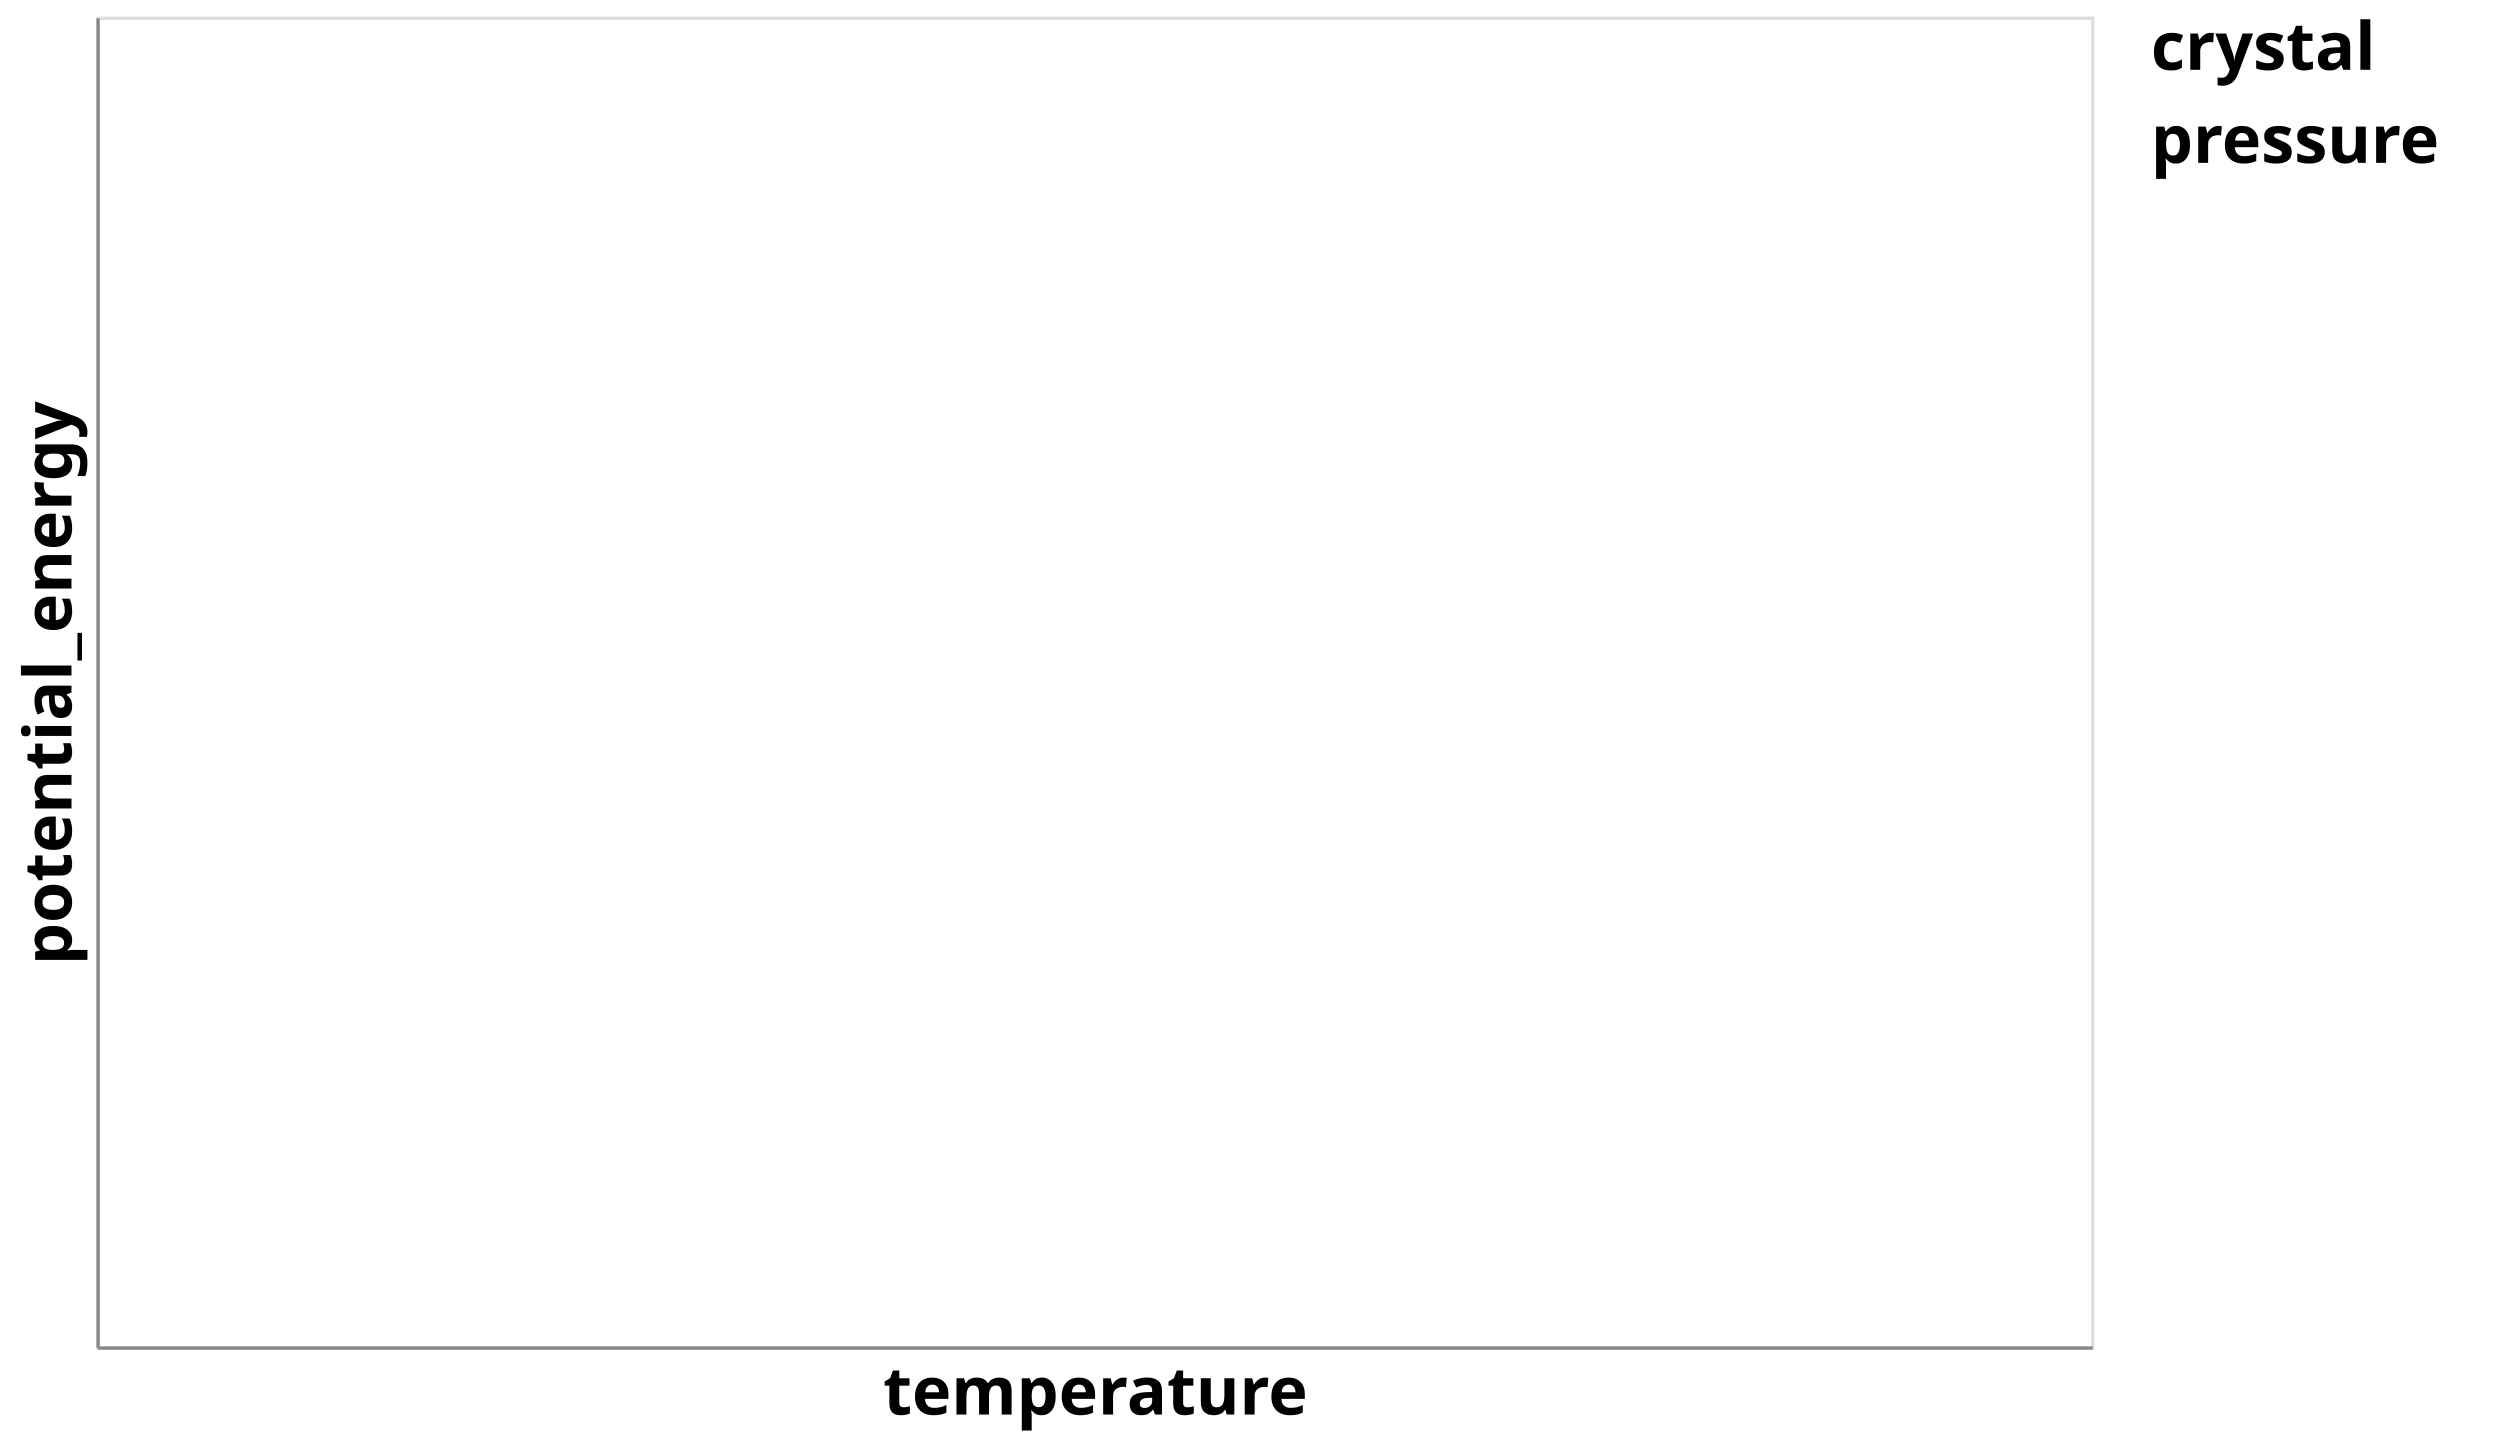
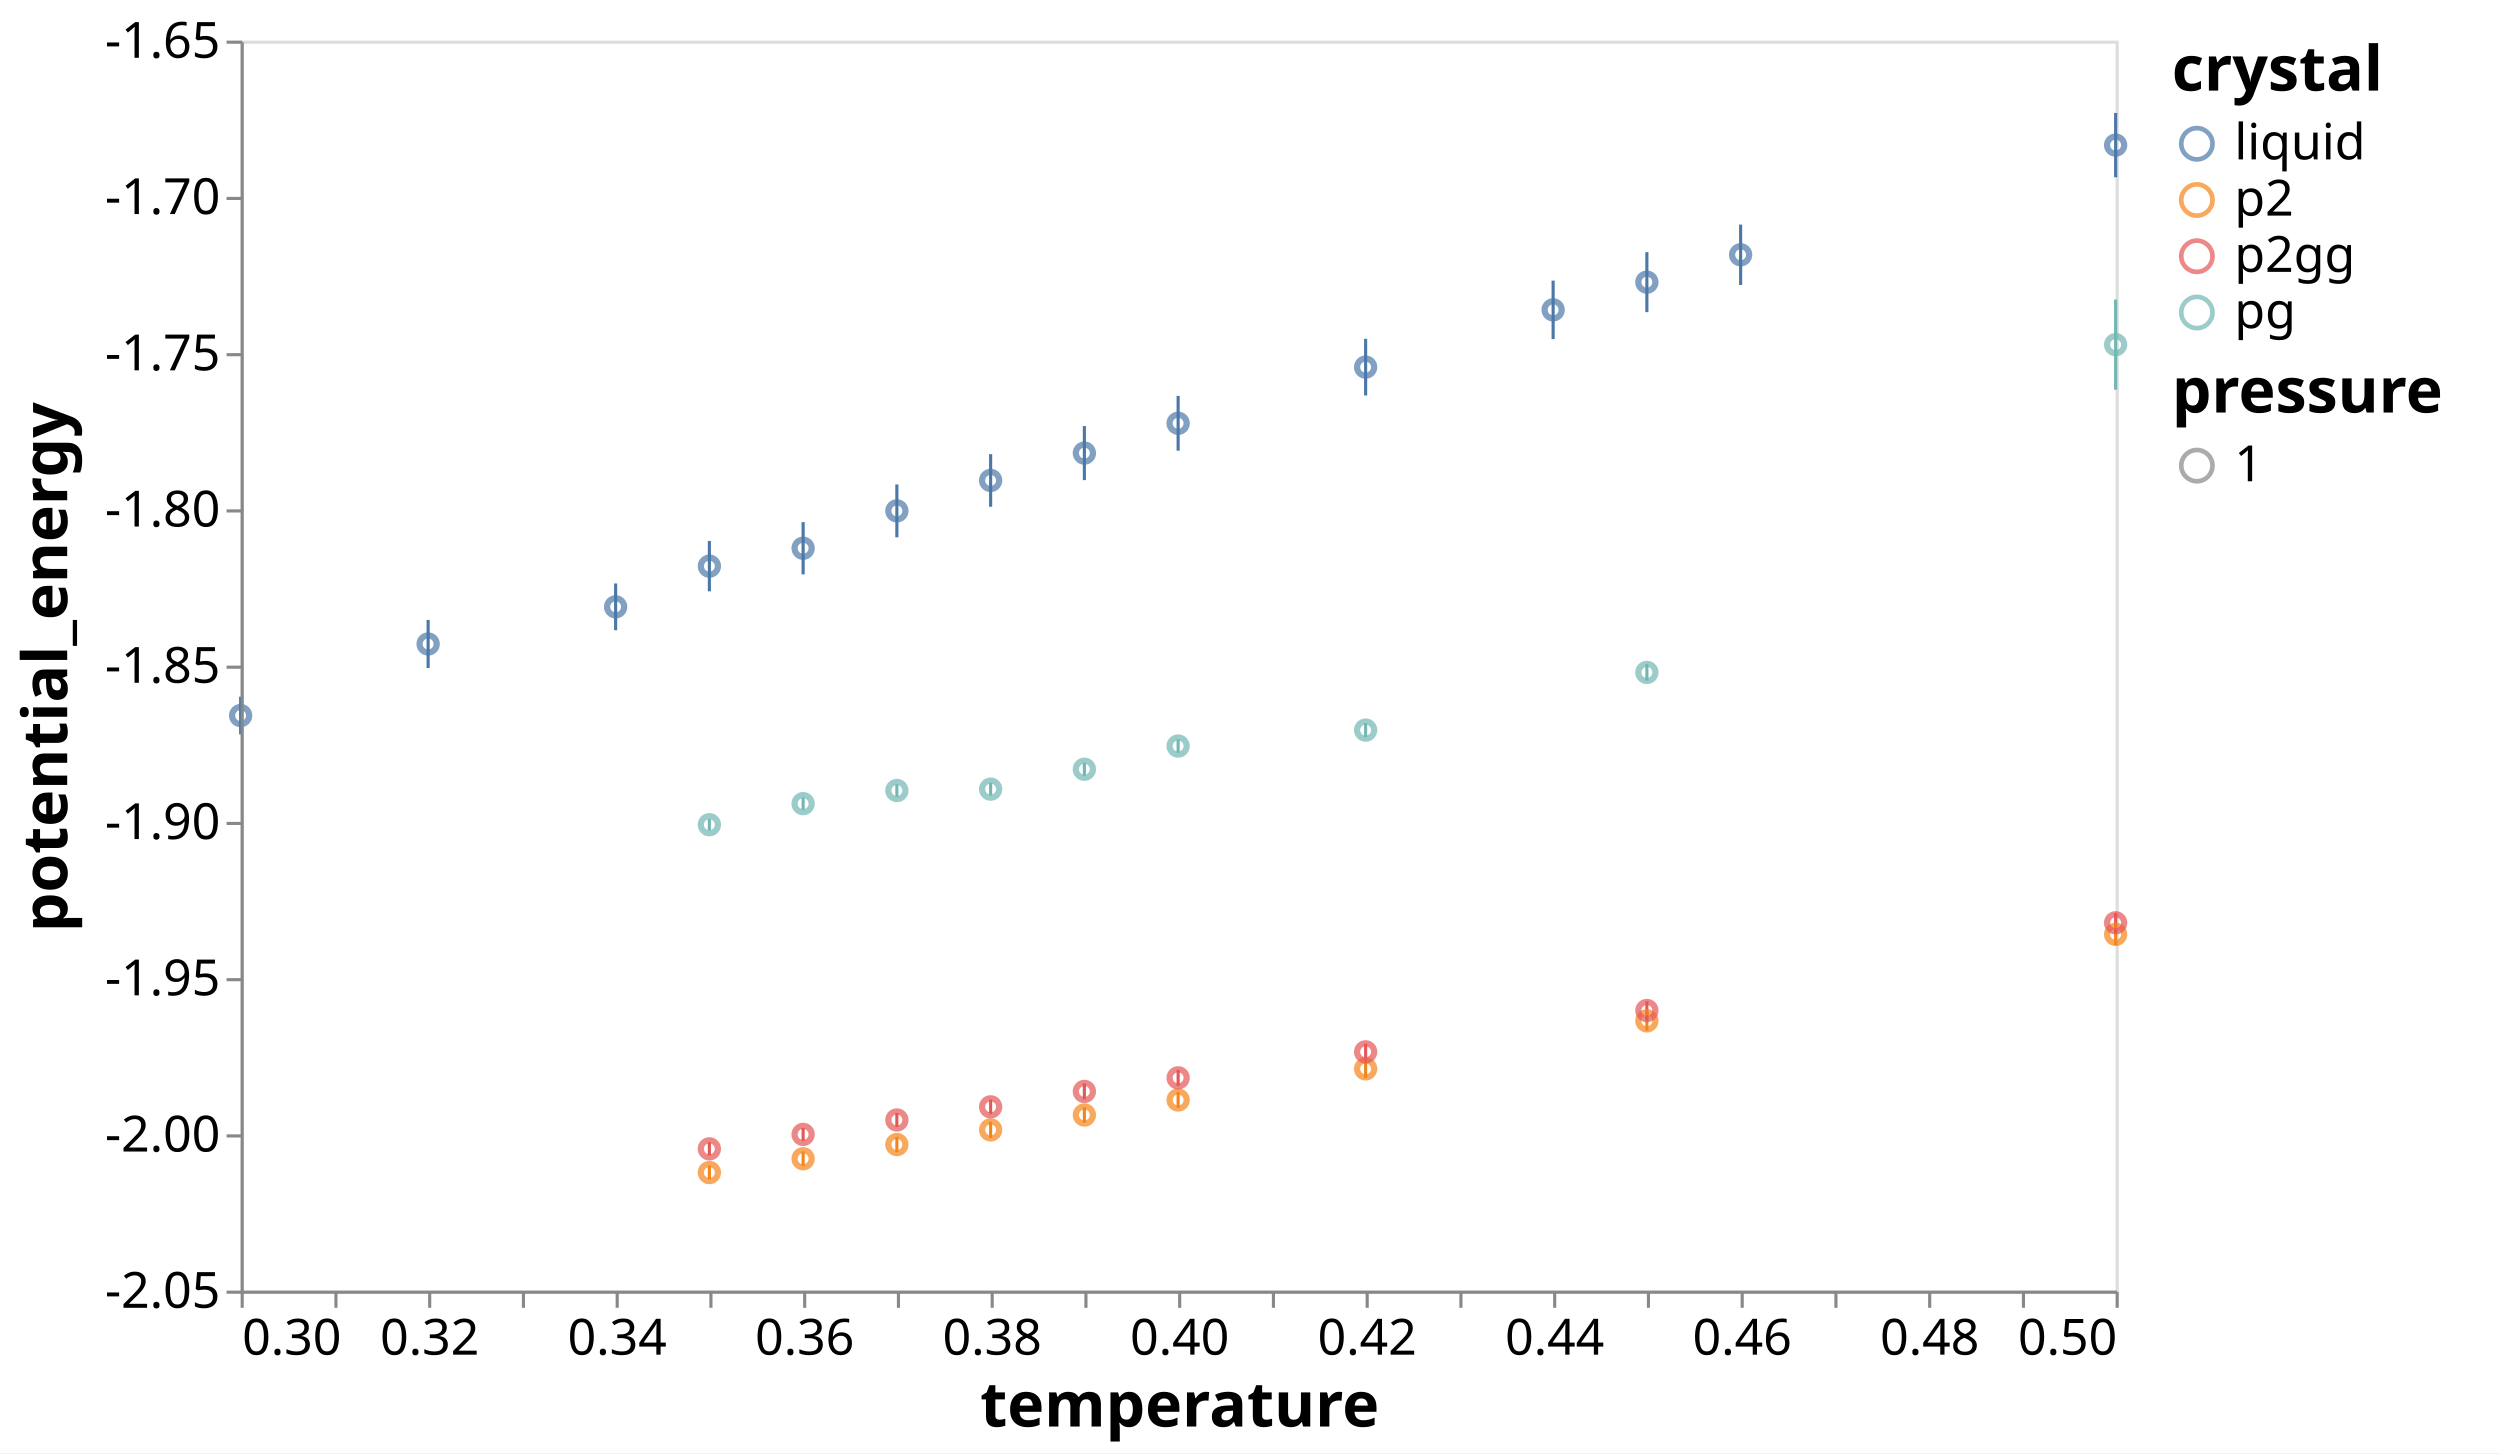
- <svg xmlns="http://www.w3.org/2000/svg" class="marks" width="752" height="434" viewBox="0 0 752 434" version="1.1">
-   <rect width="752" height="434" style="fill: white;" />
-   <g transform="translate(29,5)">
+ <svg xmlns="http://www.w3.org/2000/svg" class="marks" width="800" height="465" viewBox="0 0 800 465" version="1.1">
+   <rect width="800" height="465" style="fill: white;" />
+   <g transform="translate(77,13)">
    <g class="mark-group role-frame root">
      <g transform="translate(0,0)">
        <path class="background" d="M0.5,0.5h600v400h-600Z" style="fill: none; stroke: #ddd;" />
        <g>
-           <g class="mark-rule role-mark layer_0_layer_0_marks" />
-           <g class="mark-symbol role-mark layer_1_marks" />
+           <g class="mark-rule role-mark layer_0_layer_0_marks">
+             <line transform="translate(0,222.0051)" x2="0" y2="-12.05" style="fill: none; stroke: #4c78a8;" />
+             <line transform="translate(60,200.7704)" x2="0" y2="-15.39" style="fill: none; stroke: #4c78a8;" />
+             <line transform="translate(120,188.6681)" x2="0" y2="-14.959" style="fill: none; stroke: #4c78a8;" />
+             <line transform="translate(150,176.2255)" x2="0" y2="-16.116" style="fill: none; stroke: #4c78a8;" />
+             <line transform="translate(150,364.4268)" x2="0" y2="-4.424" style="fill: none; stroke: #f58518;" />
+             <line transform="translate(150,356.7325)" x2="0" y2="-4.205" style="fill: none; stroke: #e45756;" />
+             <line transform="translate(150,252.7578)" x2="0" y2="-3.713" style="fill: none; stroke: #72b7b2;" />
+             <line transform="translate(180,170.7946)" x2="0" y2="-16.72" style="fill: none; stroke: #4c78a8;" />
+             <line transform="translate(180,360.1863)" x2="0" y2="-4.77" style="fill: none; stroke: #f58518;" />
+             <line transform="translate(180,352.0813)" x2="0" y2="-4.139" style="fill: none; stroke: #e45756;" />
+             <line transform="translate(180,246.1595)" x2="0" y2="-3.984" style="fill: none; stroke: #72b7b2;" />
+             <line transform="translate(210,158.9428)" x2="0" y2="-16.928" style="fill: none; stroke: #4c78a8;" />
+             <line transform="translate(210,355.6966)" x2="0" y2="-4.887" style="fill: none; stroke: #f58518;" />
+             <line transform="translate(210,347.6428)" x2="0" y2="-4.5" style="fill: none; stroke: #e45756;" />
+             <line transform="translate(210,241.98)" x2="0" y2="-4.027" style="fill: none; stroke: #72b7b2;" />
+             <line transform="translate(240,149.1607)" x2="0" y2="-16.838" style="fill: none; stroke: #4c78a8;" />
+             <line transform="translate(240,351.2002)" x2="0" y2="-5.266" style="fill: none; stroke: #f58518;" />
+             <line transform="translate(240,343.5267)" x2="0" y2="-4.675" style="fill: none; stroke: #e45756;" />
+             <line transform="translate(240,241.5585)" x2="0" y2="-4.074" style="fill: none; stroke: #72b7b2;" />
+             <line transform="translate(270,140.6434)" x2="0" y2="-17.305" style="fill: none; stroke: #4c78a8;" />
+             <line transform="translate(270,346.2236)" x2="0" y2="-4.849" style="fill: none; stroke: #f58518;" />
+             <line transform="translate(270,338.8151)" x2="0" y2="-5.098" style="fill: none; stroke: #e45756;" />
+             <line transform="translate(270,235.2521)" x2="0" y2="-4.202" style="fill: none; stroke: #72b7b2;" />
+             <line transform="translate(300,131.224)" x2="0" y2="-17.542" style="fill: none; stroke: #4c78a8;" />
+             <line transform="translate(300,341.5147)" x2="0" y2="-5.031" style="fill: none; stroke: #f58518;" />
+             <line transform="translate(300,334.4643)" x2="0" y2="-5.113" style="fill: none; stroke: #e45756;" />
+             <line transform="translate(300,227.8803)" x2="0" y2="-4.29" style="fill: none; stroke: #72b7b2;" />
+             <line transform="translate(360,113.5493)" x2="0" y2="-18.133" style="fill: none; stroke: #4c78a8;" />
+             <line transform="translate(360,331.9297)" x2="0" y2="-5.794" style="fill: none; stroke: #f58518;" />
+             <line transform="translate(360,326.2036)" x2="0" y2="-5.224" style="fill: none; stroke: #e45756;" />
+             <line transform="translate(360,222.8403)" x2="0" y2="-4.428" style="fill: none; stroke: #72b7b2;" />
+             <line transform="translate(420,95.51189)" x2="0" y2="-18.719" style="fill: none; stroke: #4c78a8;" />
+             <line transform="translate(450,86.89049)" x2="0" y2="-19.197" style="fill: none; stroke: #4c78a8;" />
+             <line transform="translate(450,316.7699)" x2="0" y2="-6.189" style="fill: none; stroke: #f58518;" />
+             <line transform="translate(450,313.3139)" x2="0" y2="-5.895" style="fill: none; stroke: #e45756;" />
+             <line transform="translate(450,204.8291)" x2="0" y2="-5.309" style="fill: none; stroke: #72b7b2;" />
+             <line transform="translate(480,78.1922)" x2="0" y2="-19.325" style="fill: none; stroke: #4c78a8;" />
+             <line transform="translate(600,43.73202)" x2="0" y2="-20.596" style="fill: none; stroke: #4c78a8;" />
+             <line transform="translate(600,289.4111)" x2="0" y2="-6.833" style="fill: none; stroke: #f58518;" />
+             <line transform="translate(600,285.4554)" x2="0" y2="-6.319" style="fill: none; stroke: #e45756;" />
+             <line transform="translate(600,111.7196)" x2="0" y2="-28.863" style="fill: none; stroke: #72b7b2;" />
+           </g>
+           <g class="mark-symbol role-mark layer_1_marks">
+             <path transform="translate(0,215.9803)" d="M2.739,0A2.739,2.739,0,1,1,-2.739,0A2.739,2.739,0,1,1,2.739,0" style="fill: none; stroke: #4c78a8; stroke-width: 2; opacity: 0.7;" />
+             <path transform="translate(60,193.0756)" d="M2.739,0A2.739,2.739,0,1,1,-2.739,0A2.739,2.739,0,1,1,2.739,0" style="fill: none; stroke: #4c78a8; stroke-width: 2; opacity: 0.7;" />
+             <path transform="translate(120,181.1885)" d="M2.739,0A2.739,2.739,0,1,1,-2.739,0A2.739,2.739,0,1,1,2.739,0" style="fill: none; stroke: #4c78a8; stroke-width: 2; opacity: 0.7;" />
+             <path transform="translate(150,168.1675)" d="M2.739,0A2.739,2.739,0,1,1,-2.739,0A2.739,2.739,0,1,1,2.739,0" style="fill: none; stroke: #4c78a8; stroke-width: 2; opacity: 0.7;" />
+             <path transform="translate(150,362.2146)" d="M2.739,0A2.739,2.739,0,1,1,-2.739,0A2.739,2.739,0,1,1,2.739,0" style="fill: none; stroke: #f58518; stroke-width: 2; opacity: 0.7;" />
+             <path transform="translate(150,354.63)" d="M2.739,0A2.739,2.739,0,1,1,-2.739,0A2.739,2.739,0,1,1,2.739,0" style="fill: none; stroke: #e45756; stroke-width: 2; opacity: 0.7;" />
+             <path transform="translate(150,250.9015)" d="M2.739,0A2.739,2.739,0,1,1,-2.739,0A2.739,2.739,0,1,1,2.739,0" style="fill: none; stroke: #72b7b2; stroke-width: 2; opacity: 0.7;" />
+             <path transform="translate(180,162.4344)" d="M2.739,0A2.739,2.739,0,1,1,-2.739,0A2.739,2.739,0,1,1,2.739,0" style="fill: none; stroke: #4c78a8; stroke-width: 2; opacity: 0.7;" />
+             <path transform="translate(180,357.8015)" d="M2.739,0A2.739,2.739,0,1,1,-2.739,0A2.739,2.739,0,1,1,2.739,0" style="fill: none; stroke: #f58518; stroke-width: 2; opacity: 0.7;" />
+             <path transform="translate(180,350.0116)" d="M2.739,0A2.739,2.739,0,1,1,-2.739,0A2.739,2.739,0,1,1,2.739,0" style="fill: none; stroke: #e45756; stroke-width: 2; opacity: 0.7;" />
+             <path transform="translate(180,244.1676)" d="M2.739,0A2.739,2.739,0,1,1,-2.739,0A2.739,2.739,0,1,1,2.739,0" style="fill: none; stroke: #72b7b2; stroke-width: 2; opacity: 0.7;" />
+             <path transform="translate(210,150.479)" d="M2.739,0A2.739,2.739,0,1,1,-2.739,0A2.739,2.739,0,1,1,2.739,0" style="fill: none; stroke: #4c78a8; stroke-width: 2; opacity: 0.7;" />
+             <path transform="translate(210,353.2533)" d="M2.739,0A2.739,2.739,0,1,1,-2.739,0A2.739,2.739,0,1,1,2.739,0" style="fill: none; stroke: #f58518; stroke-width: 2; opacity: 0.7;" />
+             <path transform="translate(210,345.393)" d="M2.739,0A2.739,2.739,0,1,1,-2.739,0A2.739,2.739,0,1,1,2.739,0" style="fill: none; stroke: #e45756; stroke-width: 2; opacity: 0.7;" />
+             <path transform="translate(210,239.9666)" d="M2.739,0A2.739,2.739,0,1,1,-2.739,0A2.739,2.739,0,1,1,2.739,0" style="fill: none; stroke: #72b7b2; stroke-width: 2; opacity: 0.7;" />
+             <path transform="translate(240,140.7416)" d="M2.739,0A2.739,2.739,0,1,1,-2.739,0A2.739,2.739,0,1,1,2.739,0" style="fill: none; stroke: #4c78a8; stroke-width: 2; opacity: 0.7;" />
+             <path transform="translate(240,348.5674)" d="M2.739,0A2.739,2.739,0,1,1,-2.739,0A2.739,2.739,0,1,1,2.739,0" style="fill: none; stroke: #f58518; stroke-width: 2; opacity: 0.7;" />
+             <path transform="translate(240,341.1892)" d="M2.739,0A2.739,2.739,0,1,1,-2.739,0A2.739,2.739,0,1,1,2.739,0" style="fill: none; stroke: #e45756; stroke-width: 2; opacity: 0.7;" />
+             <path transform="translate(240,239.5215)" d="M2.739,0A2.739,2.739,0,1,1,-2.739,0A2.739,2.739,0,1,1,2.739,0" style="fill: none; stroke: #72b7b2; stroke-width: 2; opacity: 0.7;" />
+             <path transform="translate(270,131.9909)" d="M2.739,0A2.739,2.739,0,1,1,-2.739,0A2.739,2.739,0,1,1,2.739,0" style="fill: none; stroke: #4c78a8; stroke-width: 2; opacity: 0.7;" />
+             <path transform="translate(270,343.7993)" d="M2.739,0A2.739,2.739,0,1,1,-2.739,0A2.739,2.739,0,1,1,2.739,0" style="fill: none; stroke: #f58518; stroke-width: 2; opacity: 0.7;" />
+             <path transform="translate(270,336.2663)" d="M2.739,0A2.739,2.739,0,1,1,-2.739,0A2.739,2.739,0,1,1,2.739,0" style="fill: none; stroke: #e45756; stroke-width: 2; opacity: 0.7;" />
+             <path transform="translate(270,233.1511)" d="M2.739,0A2.739,2.739,0,1,1,-2.739,0A2.739,2.739,0,1,1,2.739,0" style="fill: none; stroke: #72b7b2; stroke-width: 2; opacity: 0.7;" />
+             <path transform="translate(300,122.4532)" d="M2.739,0A2.739,2.739,0,1,1,-2.739,0A2.739,2.739,0,1,1,2.739,0" style="fill: none; stroke: #4c78a8; stroke-width: 2; opacity: 0.7;" />
+             <path transform="translate(300,338.999)" d="M2.739,0A2.739,2.739,0,1,1,-2.739,0A2.739,2.739,0,1,1,2.739,0" style="fill: none; stroke: #f58518; stroke-width: 2; opacity: 0.7;" />
+             <path transform="translate(300,331.9075)" d="M2.739,0A2.739,2.739,0,1,1,-2.739,0A2.739,2.739,0,1,1,2.739,0" style="fill: none; stroke: #e45756; stroke-width: 2; opacity: 0.7;" />
+             <path transform="translate(300,225.7354)" d="M2.739,0A2.739,2.739,0,1,1,-2.739,0A2.739,2.739,0,1,1,2.739,0" style="fill: none; stroke: #72b7b2; stroke-width: 2; opacity: 0.7;" />
+             <path transform="translate(360,104.4826)" d="M2.739,0A2.739,2.739,0,1,1,-2.739,0A2.739,2.739,0,1,1,2.739,0" style="fill: none; stroke: #4c78a8; stroke-width: 2; opacity: 0.7;" />
+             <path transform="translate(360,329.0326)" d="M2.739,0A2.739,2.739,0,1,1,-2.739,0A2.739,2.739,0,1,1,2.739,0" style="fill: none; stroke: #f58518; stroke-width: 2; opacity: 0.7;" />
+             <path transform="translate(360,323.5918)" d="M2.739,0A2.739,2.739,0,1,1,-2.739,0A2.739,2.739,0,1,1,2.739,0" style="fill: none; stroke: #e45756; stroke-width: 2; opacity: 0.7;" />
+             <path transform="translate(360,220.6264)" d="M2.739,0A2.739,2.739,0,1,1,-2.739,0A2.739,2.739,0,1,1,2.739,0" style="fill: none; stroke: #72b7b2; stroke-width: 2; opacity: 0.7;" />
+             <path transform="translate(420,86.15229)" d="M2.739,0A2.739,2.739,0,1,1,-2.739,0A2.739,2.739,0,1,1,2.739,0" style="fill: none; stroke: #4c78a8; stroke-width: 2; opacity: 0.7;" />
+             <path transform="translate(450,77.29195)" d="M2.739,0A2.739,2.739,0,1,1,-2.739,0A2.739,2.739,0,1,1,2.739,0" style="fill: none; stroke: #4c78a8; stroke-width: 2; opacity: 0.7;" />
+             <path transform="translate(450,313.6752)" d="M2.739,0A2.739,2.739,0,1,1,-2.739,0A2.739,2.739,0,1,1,2.739,0" style="fill: none; stroke: #f58518; stroke-width: 2; opacity: 0.7;" />
+             <path transform="translate(450,310.3663)" d="M2.739,0A2.739,2.739,0,1,1,-2.739,0A2.739,2.739,0,1,1,2.739,0" style="fill: none; stroke: #e45756; stroke-width: 2; opacity: 0.7;" />
+             <path transform="translate(450,202.1745)" d="M2.739,0A2.739,2.739,0,1,1,-2.739,0A2.739,2.739,0,1,1,2.739,0" style="fill: none; stroke: #72b7b2; stroke-width: 2; opacity: 0.7;" />
+             <path transform="translate(480,68.52986)" d="M2.739,0A2.739,2.739,0,1,1,-2.739,0A2.739,2.739,0,1,1,2.739,0" style="fill: none; stroke: #4c78a8; stroke-width: 2; opacity: 0.7;" />
+             <path transform="translate(600,33.43425)" d="M2.739,0A2.739,2.739,0,1,1,-2.739,0A2.739,2.739,0,1,1,2.739,0" style="fill: none; stroke: #4c78a8; stroke-width: 2; opacity: 0.7;" />
+             <path transform="translate(600,285.9944)" d="M2.739,0A2.739,2.739,0,1,1,-2.739,0A2.739,2.739,0,1,1,2.739,0" style="fill: none; stroke: #f58518; stroke-width: 2; opacity: 0.7;" />
+             <path transform="translate(600,282.2959)" d="M2.739,0A2.739,2.739,0,1,1,-2.739,0A2.739,2.739,0,1,1,2.739,0" style="fill: none; stroke: #e45756; stroke-width: 2; opacity: 0.7;" />
+             <path transform="translate(600,97.28805)" d="M2.739,0A2.739,2.739,0,1,1,-2.739,0A2.739,2.739,0,1,1,2.739,0" style="fill: none; stroke: #72b7b2; stroke-width: 2; opacity: 0.7;" />
+           </g>
          <g class="mark-group role-legend">
            <g transform="translate(618,0)">
-               <path class="background" d="M0,0h78v20h-78Z" style="pointer-events: none; fill: none;" />
+               <path class="background" d="M0,0h78v95h-78Z" style="pointer-events: none; fill: none;" />
              <g>
                <g class="mark-group role-legend-entry">
                  <g transform="translate(0,25)">
                    <path class="background" d="M0,0h0v0h0Z" style="pointer-events: none; fill: none;" />
                    <g>
-                       <g class="mark-group role-scope" />
+                       <g class="mark-group role-scope">
+                         <g transform="translate(0,0)">
+                           <path class="background" d="M0,0h62v16h-62Z" style="pointer-events: none; fill: none; opacity: 1;" />
+                           <g>
+                             <g class="mark-symbol role-legend-symbol" style="pointer-events: none;">
+                               <path transform="translate(8,8)" d="M5,0A5,5,0,1,1,-5,0A5,5,0,1,1,5,0" style="fill: none; stroke: #4c78a8; stroke-width: 1.5; opacity: 0.7;" />
+                             </g>
+                             <g class="mark-text role-legend-label" style="pointer-events: none;">
+                               <text text-anchor="start" transform="translate(20,13)" style="font-family: sans-serif; font-size: 16px; fill: #000; opacity: 1;">liquid</text>
+                             </g>
+                           </g>
+                         </g>
+                         <g transform="translate(0,18)">
+                           <path class="background" d="M0,0h62v16h-62Z" style="pointer-events: none; fill: none; opacity: 1;" />
+                           <g>
+                             <g class="mark-symbol role-legend-symbol" style="pointer-events: none;">
+                               <path transform="translate(8,8)" d="M5,0A5,5,0,1,1,-5,0A5,5,0,1,1,5,0" style="fill: none; stroke: #f58518; stroke-width: 1.5; opacity: 0.7;" />
+                             </g>
+                             <g class="mark-text role-legend-label" style="pointer-events: none;">
+                               <text text-anchor="start" transform="translate(20,13)" style="font-family: sans-serif; font-size: 16px; fill: #000; opacity: 1;">p2</text>
+                             </g>
+                           </g>
+                         </g>
+                         <g transform="translate(0,36)">
+                           <path class="background" d="M0,0h62v16h-62Z" style="pointer-events: none; fill: none; opacity: 1;" />
+                           <g>
+                             <g class="mark-symbol role-legend-symbol" style="pointer-events: none;">
+                               <path transform="translate(8,8)" d="M5,0A5,5,0,1,1,-5,0A5,5,0,1,1,5,0" style="fill: none; stroke: #e45756; stroke-width: 1.5; opacity: 0.7;" />
+                             </g>
+                             <g class="mark-text role-legend-label" style="pointer-events: none;">
+                               <text text-anchor="start" transform="translate(20,13)" style="font-family: sans-serif; font-size: 16px; fill: #000; opacity: 1;">p2gg</text>
+                             </g>
+                           </g>
+                         </g>
+                         <g transform="translate(0,54)">
+                           <path class="background" d="M0,0h62v16h-62Z" style="pointer-events: none; fill: none; opacity: 1;" />
+                           <g>
+                             <g class="mark-symbol role-legend-symbol" style="pointer-events: none;">
+                               <path transform="translate(8,8)" d="M5,0A5,5,0,1,1,-5,0A5,5,0,1,1,5,0" style="fill: none; stroke: #72b7b2; stroke-width: 1.5; opacity: 0.7;" />
+                             </g>
+                             <g class="mark-text role-legend-label" style="pointer-events: none;">
+                               <text text-anchor="start" transform="translate(20,13)" style="font-family: sans-serif; font-size: 16px; fill: #000; opacity: 1;">pg</text>
+                             </g>
+                           </g>
+                         </g>
+                       </g>
                    </g>
                  </g>
                </g>
                <g class="mark-text role-legend-title" style="pointer-events: none;">
                  <text text-anchor="start" transform="translate(0,16)" style="font-family: sans-serif; font-size: 20px; font-weight: bold; fill: #000; opacity: 1;">crystal</text>
                </g>
              </g>
            </g>
          </g>
          <g class="mark-group role-legend">
-             <g transform="translate(618,28)">
-               <path class="background" d="M0,0h100v20h-100Z" style="pointer-events: none; fill: none;" />
+             <g transform="translate(618,103)">
+               <path class="background" d="M0,0h100v41h-100Z" style="pointer-events: none; fill: none;" />
              <g>
                <g class="mark-group role-legend-entry">
                  <g transform="translate(0,25)">
                    <path class="background" d="M0,0h0v0h0Z" style="pointer-events: none; fill: none;" />
                    <g>
-                       <g class="mark-group role-scope" />
+                       <g class="mark-group role-scope">
+                         <g transform="translate(0,0)">
+                           <path class="background" d="M0,0h30v16h-30Z" style="pointer-events: none; fill: none; opacity: 1;" />
+                           <g>
+                             <g class="mark-symbol role-legend-symbol" style="pointer-events: none;">
+                               <path transform="translate(8,8)" d="M5,0A5,5,0,1,1,-5,0A5,5,0,1,1,5,0" style="fill: none; stroke: #888; stroke-width: 1.5; opacity: 0.7;" />
+                             </g>
+                             <g class="mark-text role-legend-label" style="pointer-events: none;">
+                               <text text-anchor="start" transform="translate(20,13)" style="font-family: sans-serif; font-size: 16px; fill: #000; opacity: 1;">1</text>
+                             </g>
+                           </g>
+                         </g>
+                       </g>
                    </g>
                  </g>
                </g>
                <g class="mark-text role-legend-title" style="pointer-events: none;">
                  <text text-anchor="start" transform="translate(0,16)" style="font-family: sans-serif; font-size: 20px; font-weight: bold; fill: #000; opacity: 1;">pressure</text>
                </g>
              </g>
            </g>
          </g>
          <g class="mark-group role-axis">
            <g transform="translate(0.5,400.5)">
              <path class="background" d="M0,0h0v0h0Z" style="pointer-events: none; fill: none;" />
              <g>
-                 <g class="mark-rule role-axis-tick" style="pointer-events: none;" />
-                 <g class="mark-text role-axis-label" style="pointer-events: none;" />
+                 <g class="mark-rule role-axis-tick" style="pointer-events: none;">
+                   <line transform="translate(0,0)" x2="0" y2="5" style="fill: none; stroke: #888; stroke-width: 1; opacity: 1;" />
+                   <line transform="translate(30,0)" x2="0" y2="5" style="fill: none; stroke: #888; stroke-width: 1; opacity: 1;" />
+                   <line transform="translate(60,0)" x2="0" y2="5" style="fill: none; stroke: #888; stroke-width: 1; opacity: 1;" />
+                   <line transform="translate(90,0)" x2="0" y2="5" style="fill: none; stroke: #888; stroke-width: 1; opacity: 1;" />
+                   <line transform="translate(120,0)" x2="0" y2="5" style="fill: none; stroke: #888; stroke-width: 1; opacity: 1;" />
+                   <line transform="translate(150,0)" x2="0" y2="5" style="fill: none; stroke: #888; stroke-width: 1; opacity: 1;" />
+                   <line transform="translate(180,0)" x2="0" y2="5" style="fill: none; stroke: #888; stroke-width: 1; opacity: 1;" />
+                   <line transform="translate(210,0)" x2="0" y2="5" style="fill: none; stroke: #888; stroke-width: 1; opacity: 1;" />
+                   <line transform="translate(240,0)" x2="0" y2="5" style="fill: none; stroke: #888; stroke-width: 1; opacity: 1;" />
+                   <line transform="translate(270,0)" x2="0" y2="5" style="fill: none; stroke: #888; stroke-width: 1; opacity: 1;" />
+                   <line transform="translate(300,0)" x2="0" y2="5" style="fill: none; stroke: #888; stroke-width: 1; opacity: 1;" />
+                   <line transform="translate(330,0)" x2="0" y2="5" style="fill: none; stroke: #888; stroke-width: 1; opacity: 1;" />
+                   <line transform="translate(360,0)" x2="0" y2="5" style="fill: none; stroke: #888; stroke-width: 1; opacity: 1;" />
+                   <line transform="translate(390,0)" x2="0" y2="5" style="fill: none; stroke: #888; stroke-width: 1; opacity: 1;" />
+                   <line transform="translate(420,0)" x2="0" y2="5" style="fill: none; stroke: #888; stroke-width: 1; opacity: 1;" />
+                   <line transform="translate(450,0)" x2="0" y2="5" style="fill: none; stroke: #888; stroke-width: 1; opacity: 1;" />
+                   <line transform="translate(480,0)" x2="0" y2="5" style="fill: none; stroke: #888; stroke-width: 1; opacity: 1;" />
+                   <line transform="translate(510,0)" x2="0" y2="5" style="fill: none; stroke: #888; stroke-width: 1; opacity: 1;" />
+                   <line transform="translate(540,0)" x2="0" y2="5" style="fill: none; stroke: #888; stroke-width: 1; opacity: 1;" />
+                   <line transform="translate(570,0)" x2="0" y2="5" style="fill: none; stroke: #888; stroke-width: 1; opacity: 1;" />
+                   <line transform="translate(600,0)" x2="0" y2="5" style="fill: none; stroke: #888; stroke-width: 1; opacity: 1;" />
+                 </g>
+                 <g class="mark-text role-axis-label" style="pointer-events: none;">
+                   <text text-anchor="start" transform="translate(0,20)" style="font-family: sans-serif; font-size: 16px; fill: #000; opacity: 1;">0.30</text>
+                   <text text-anchor="middle" transform="translate(30,20)" style="font-family: sans-serif; font-size: 16px; fill: #000; opacity: 0;">0.31</text>
+                   <text text-anchor="middle" transform="translate(60,20)" style="font-family: sans-serif; font-size: 16px; fill: #000; opacity: 1;">0.32</text>
+                   <text text-anchor="middle" transform="translate(90,20)" style="font-family: sans-serif; font-size: 16px; fill: #000; opacity: 0;">0.33</text>
+                   <text text-anchor="middle" transform="translate(120,20)" style="font-family: sans-serif; font-size: 16px; fill: #000; opacity: 1;">0.34</text>
+                   <text text-anchor="middle" transform="translate(150,20)" style="font-family: sans-serif; font-size: 16px; fill: #000; opacity: 0;">0.35</text>
+                   <text text-anchor="middle" transform="translate(180,20)" style="font-family: sans-serif; font-size: 16px; fill: #000; opacity: 1;">0.36</text>
+                   <text text-anchor="middle" transform="translate(210,20)" style="font-family: sans-serif; font-size: 16px; fill: #000; opacity: 0;">0.37</text>
+                   <text text-anchor="middle" transform="translate(240,20)" style="font-family: sans-serif; font-size: 16px; fill: #000; opacity: 1;">0.38</text>
+                   <text text-anchor="middle" transform="translate(270,20)" style="font-family: sans-serif; font-size: 16px; fill: #000; opacity: 0;">0.39</text>
+                   <text text-anchor="middle" transform="translate(300,20)" style="font-family: sans-serif; font-size: 16px; fill: #000; opacity: 1;">0.40</text>
+                   <text text-anchor="middle" transform="translate(330,20)" style="font-family: sans-serif; font-size: 16px; fill: #000; opacity: 0;">0.41</text>
+                   <text text-anchor="middle" transform="translate(360,20)" style="font-family: sans-serif; font-size: 16px; fill: #000; opacity: 1;">0.42</text>
+                   <text text-anchor="middle" transform="translate(390,20)" style="font-family: sans-serif; font-size: 16px; fill: #000; opacity: 0;">0.43</text>
+                   <text text-anchor="middle" transform="translate(420,20)" style="font-family: sans-serif; font-size: 16px; fill: #000; opacity: 1;">0.44</text>
+                   <text text-anchor="middle" transform="translate(450,20)" style="font-family: sans-serif; font-size: 16px; fill: #000; opacity: 0;">0.45</text>
+                   <text text-anchor="middle" transform="translate(480,20)" style="font-family: sans-serif; font-size: 16px; fill: #000; opacity: 1;">0.46</text>
+                   <text text-anchor="middle" transform="translate(510,20)" style="font-family: sans-serif; font-size: 16px; fill: #000; opacity: 0;">0.47</text>
+                   <text text-anchor="middle" transform="translate(540,20)" style="font-family: sans-serif; font-size: 16px; fill: #000; opacity: 1;">0.48</text>
+                   <text text-anchor="middle" transform="translate(570,20)" style="font-family: sans-serif; font-size: 16px; fill: #000; opacity: 0;">0.49</text>
+                   <text text-anchor="end" transform="translate(600,20)" style="font-family: sans-serif; font-size: 16px; fill: #000; opacity: 1;">0.50</text>
+                 </g>
                <g class="mark-rule role-axis-domain" style="pointer-events: none;">
                  <line transform="translate(0,0)" x2="600" y2="0" style="fill: none; stroke: #888; stroke-width: 1; opacity: 1;" />
                </g>
                <g class="mark-text role-axis-title" style="pointer-events: none;">
-                   <text text-anchor="middle" transform="translate(300,20)" style="font-family: sans-serif; font-size: 20px; font-weight: bold; fill: #000; opacity: 1;">temperature</text>
+                   <text text-anchor="middle" transform="translate(300,43)" style="font-family: sans-serif; font-size: 20px; font-weight: bold; fill: #000; opacity: 1;">temperature</text>
                </g>
              </g>
            </g>
          </g>
          <g class="mark-group role-axis">
            <g transform="translate(0.5,0.5)">
              <path class="background" d="M0,0h0v0h0Z" style="pointer-events: none; fill: none;" />
              <g>
-                 <g class="mark-rule role-axis-tick" style="pointer-events: none;" />
-                 <g class="mark-text role-axis-label" style="pointer-events: none;" />
+                 <g class="mark-rule role-axis-tick" style="pointer-events: none;">
+                   <line transform="translate(0,400)" x2="-5" y2="0" style="fill: none; stroke: #888; stroke-width: 1; opacity: 1;" />
+                   <line transform="translate(0,350)" x2="-5" y2="0" style="fill: none; stroke: #888; stroke-width: 1; opacity: 1;" />
+                   <line transform="translate(0,300)" x2="-5" y2="0" style="fill: none; stroke: #888; stroke-width: 1; opacity: 1;" />
+                   <line transform="translate(0,250)" x2="-5" y2="0" style="fill: none; stroke: #888; stroke-width: 1; opacity: 1;" />
+                   <line transform="translate(0,200)" x2="-5" y2="0" style="fill: none; stroke: #888; stroke-width: 1; opacity: 1;" />
+                   <line transform="translate(0,150)" x2="-5" y2="0" style="fill: none; stroke: #888; stroke-width: 1; opacity: 1;" />
+                   <line transform="translate(0,100)" x2="-5" y2="0" style="fill: none; stroke: #888; stroke-width: 1; opacity: 1;" />
+                   <line transform="translate(0,50)" x2="-5" y2="0" style="fill: none; stroke: #888; stroke-width: 1; opacity: 1;" />
+                   <line transform="translate(0,0)" x2="-5" y2="0" style="fill: none; stroke: #888; stroke-width: 1; opacity: 1;" />
+                 </g>
+                 <g class="mark-text role-axis-label" style="pointer-events: none;">
+                   <text text-anchor="end" transform="translate(-7,405)" style="font-family: sans-serif; font-size: 16px; fill: #000; opacity: 1;">-2.05</text>
+                   <text text-anchor="end" transform="translate(-7,355)" style="font-family: sans-serif; font-size: 16px; fill: #000; opacity: 1;">-2.00</text>
+                   <text text-anchor="end" transform="translate(-7,305)" style="font-family: sans-serif; font-size: 16px; fill: #000; opacity: 1;">-1.95</text>
+                   <text text-anchor="end" transform="translate(-7,255)" style="font-family: sans-serif; font-size: 16px; fill: #000; opacity: 1;">-1.90</text>
+                   <text text-anchor="end" transform="translate(-7,205)" style="font-family: sans-serif; font-size: 16px; fill: #000; opacity: 1;">-1.85</text>
+                   <text text-anchor="end" transform="translate(-7,155)" style="font-family: sans-serif; font-size: 16px; fill: #000; opacity: 1;">-1.80</text>
+                   <text text-anchor="end" transform="translate(-7,105)" style="font-family: sans-serif; font-size: 16px; fill: #000; opacity: 1;">-1.75</text>
+                   <text text-anchor="end" transform="translate(-7,55)" style="font-family: sans-serif; font-size: 16px; fill: #000; opacity: 1;">-1.70</text>
+                   <text text-anchor="end" transform="translate(-7,5)" style="font-family: sans-serif; font-size: 16px; fill: #000; opacity: 1;">-1.65</text>
+                 </g>
                <g class="mark-rule role-axis-domain" style="pointer-events: none;">
                  <line transform="translate(0,400)" x2="0" y2="-400" style="fill: none; stroke: #888; stroke-width: 1; opacity: 1;" />
                </g>
                <g class="mark-text role-axis-title" style="pointer-events: none;">
-                   <text text-anchor="middle" transform="translate(-4,200) rotate(-90) translate(0,-4)" style="font-family: sans-serif; font-size: 20px; font-weight: bold; fill: #000; opacity: 1;">potential_energy</text>
+                   <text text-anchor="middle" transform="translate(-52,200) rotate(-90) translate(0,-4)" style="font-family: sans-serif; font-size: 20px; font-weight: bold; fill: #000; opacity: 1;">potential_energy</text>
                </g>
              </g>
            </g>
          </g>
        </g>
      </g>
    </g>
  </g>
</svg>
